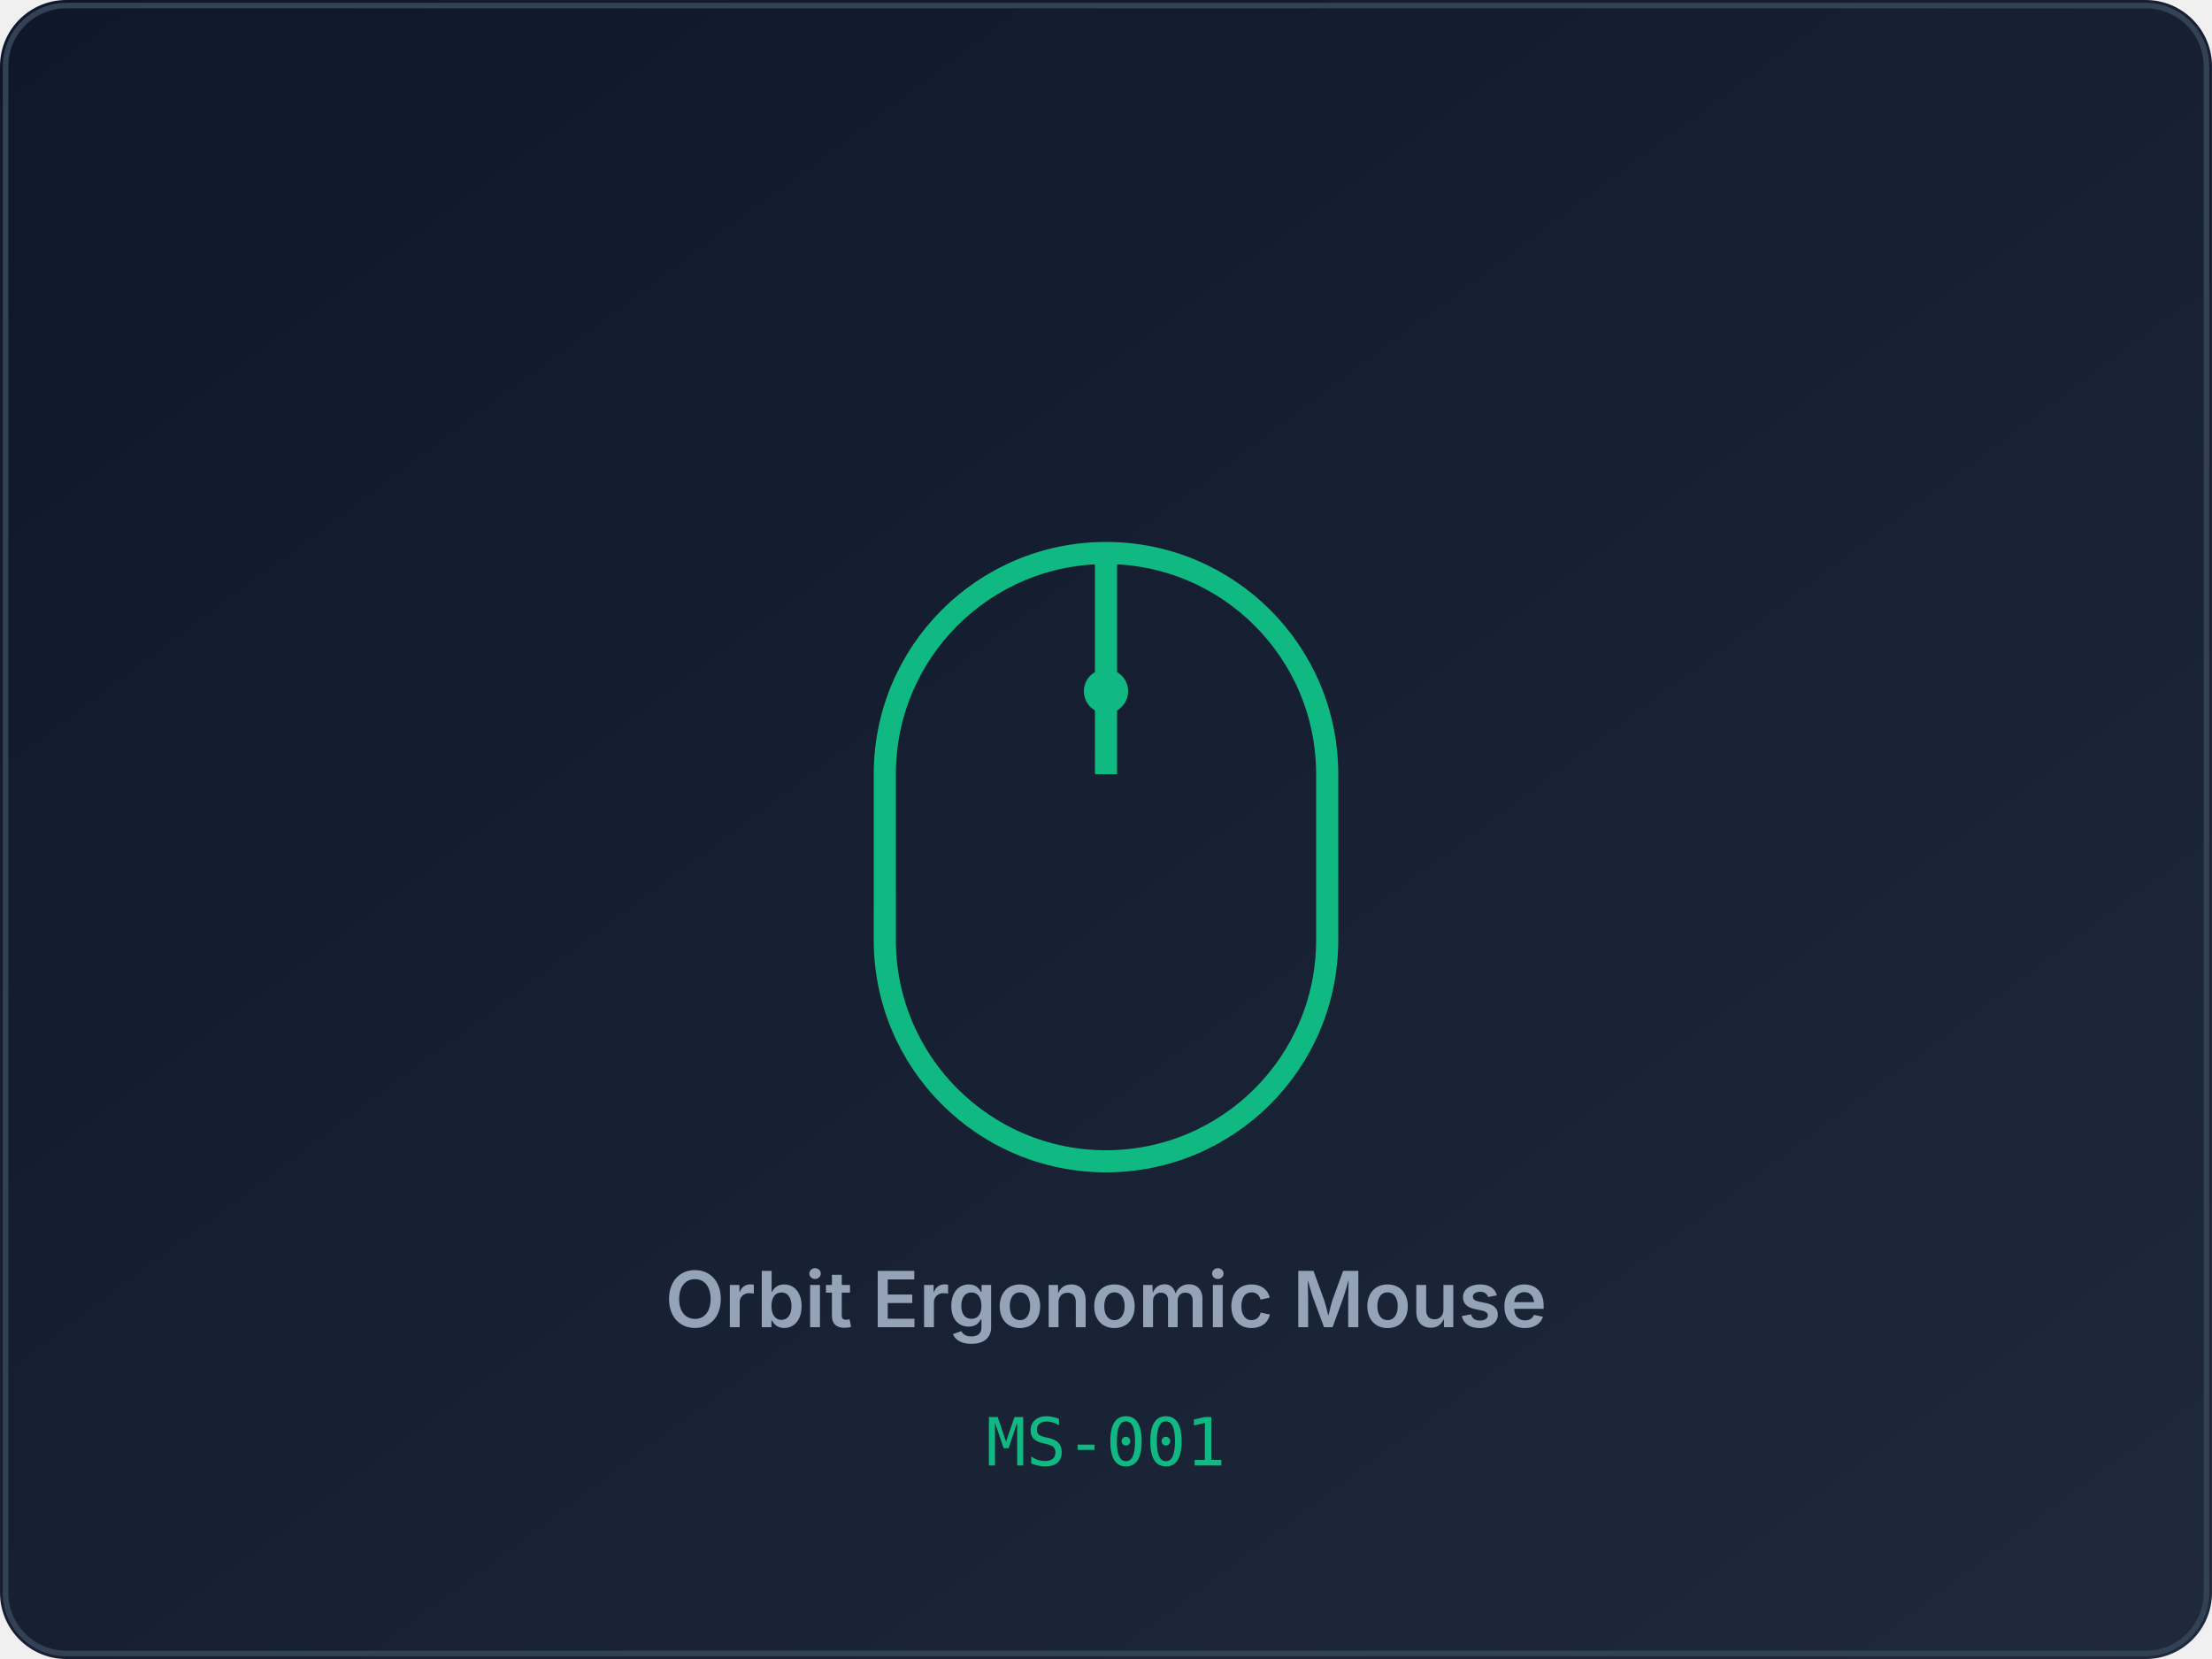
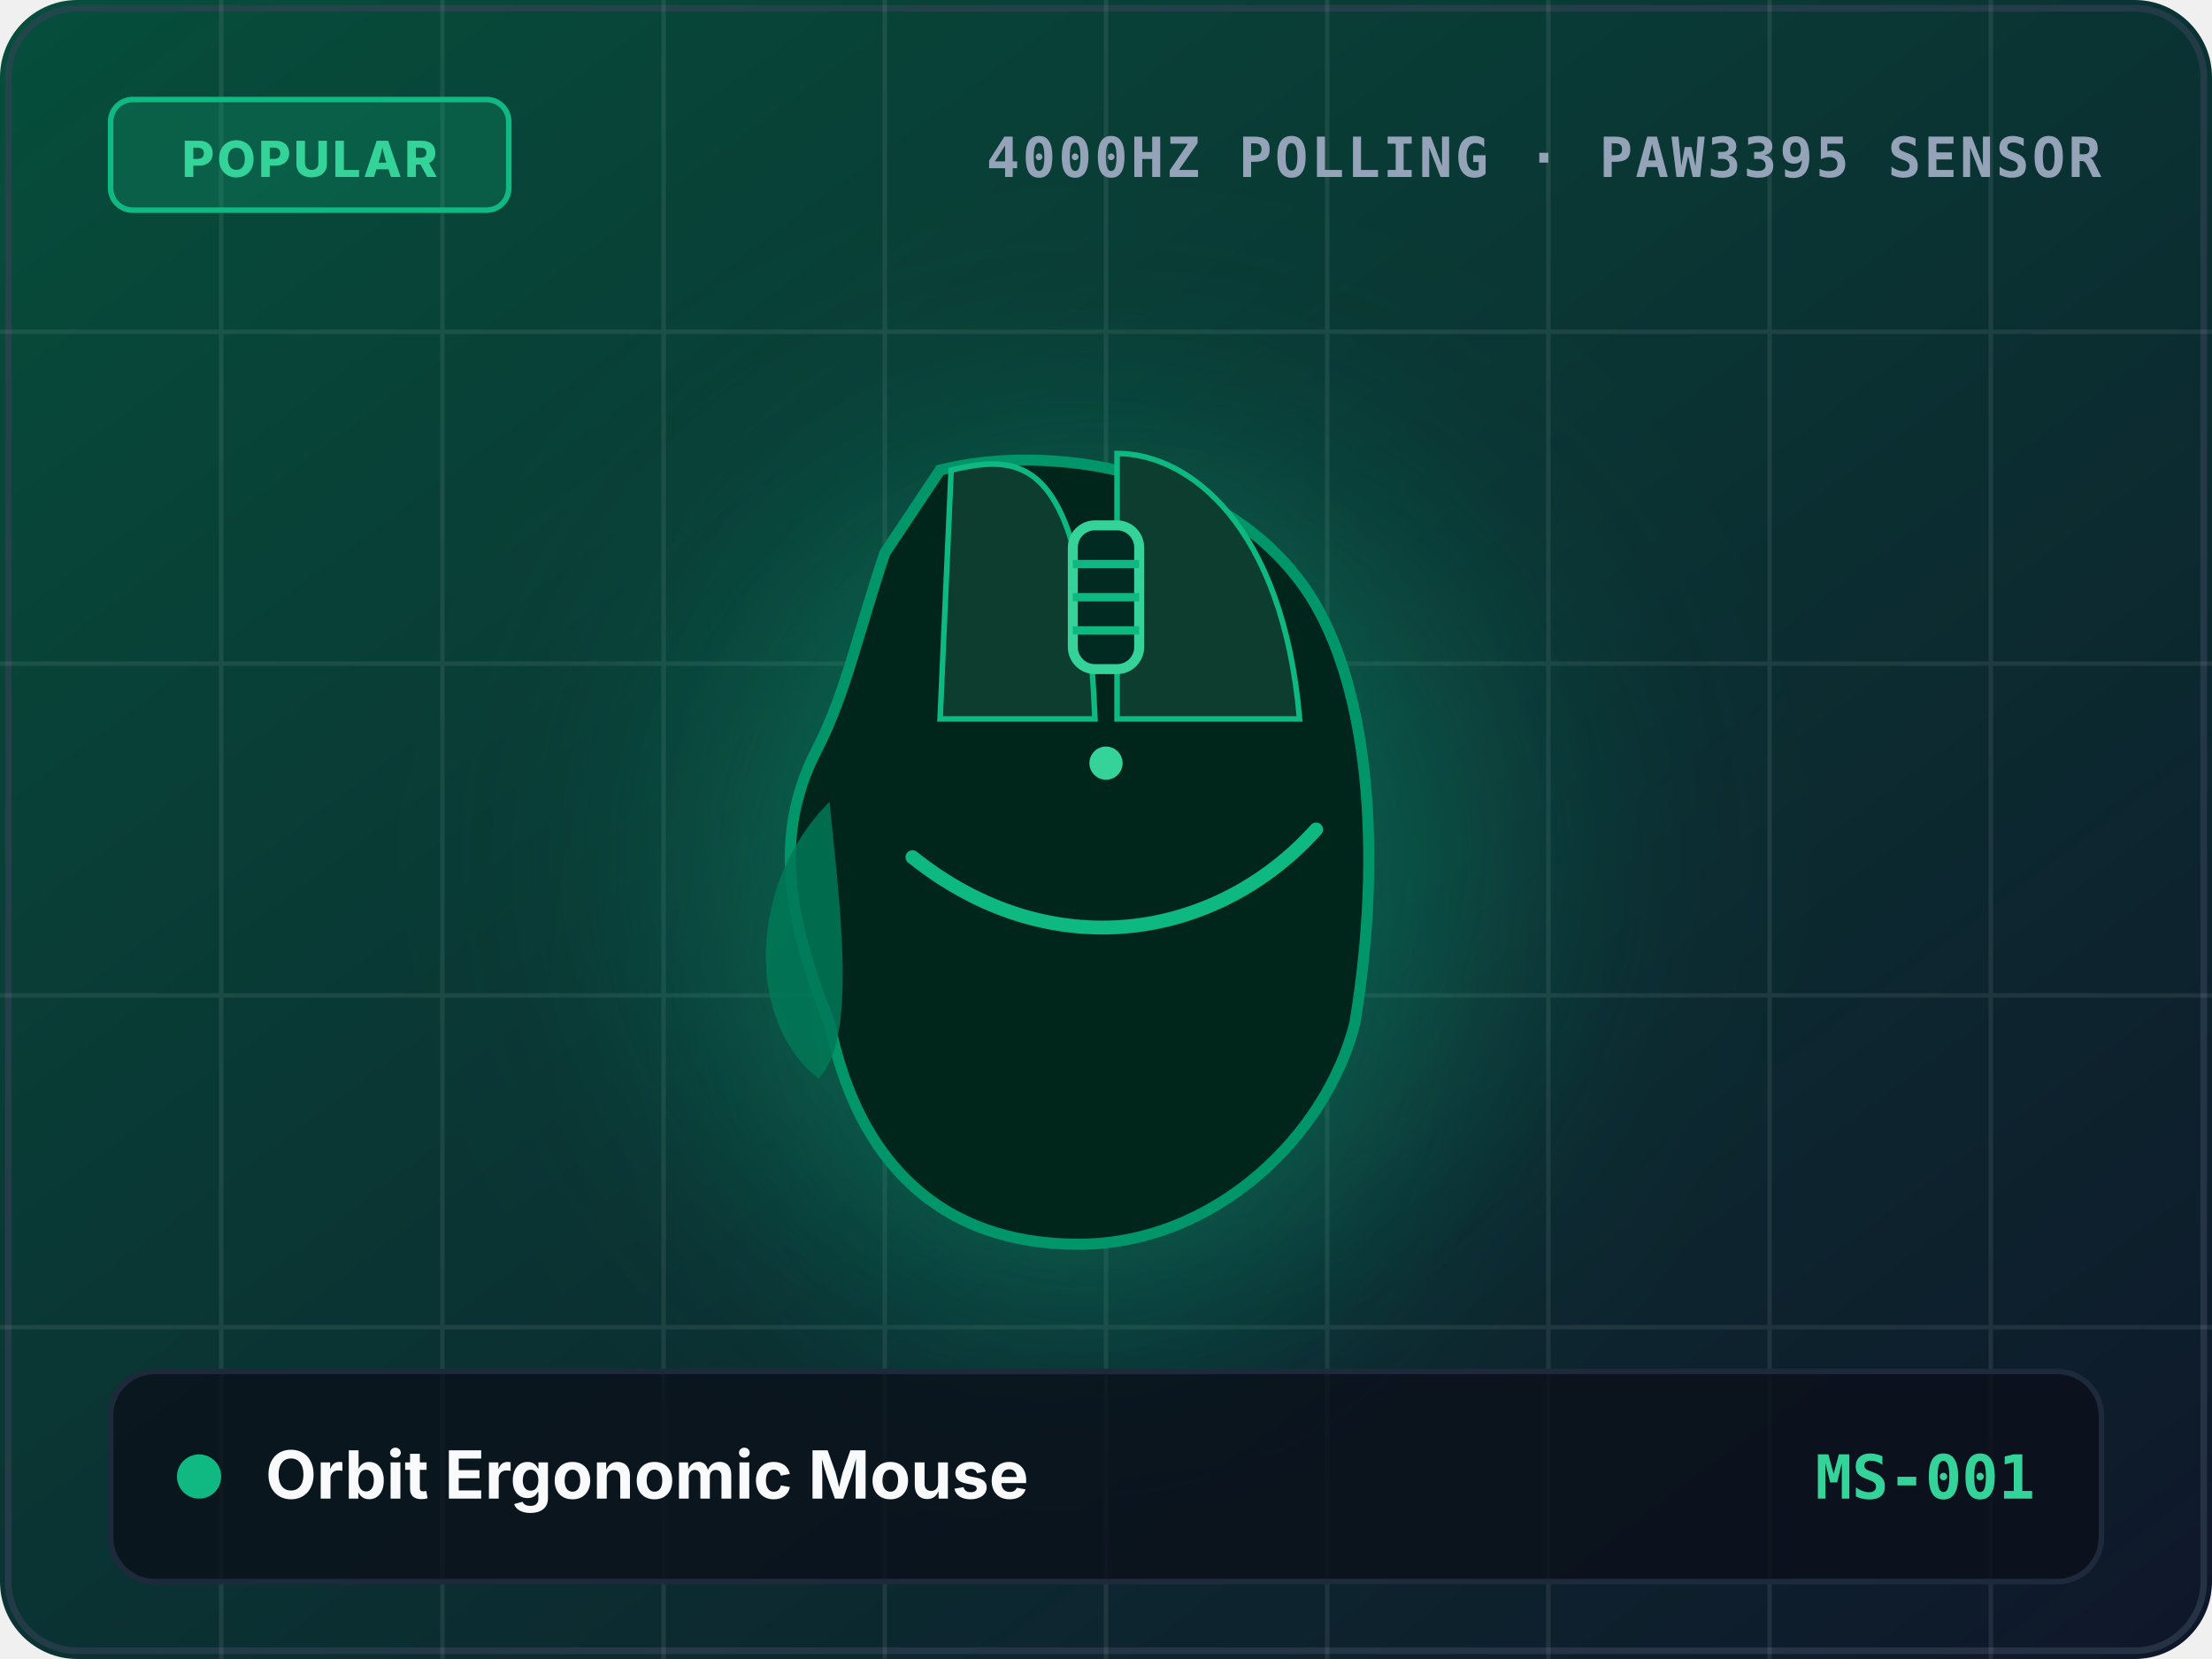
<svg xmlns="http://www.w3.org/2000/svg" viewBox="0 0 400 300" width="400" height="300">
  <defs>
    <linearGradient id="bg-ms-001" x1="0%" y1="0%" x2="100%" y2="100%">
-       <stop offset="0%" stop-color="#0f172a" />
-       <stop offset="100%" stop-color="#1e293b" />
+       <stop offset="0%" stop-color="#064e3b" />
+       <stop offset="100%" stop-color="#0f172a" />
+     </linearGradient>
+     <radialGradient id="knob-grad" cx="50%" cy="50%" r="50%">
+       <stop offset="0%" stop-color="#34d399" />
+       <stop offset="60%" stop-color="#10b981" />
+       <stop offset="100%" stop-color="#0f172a" />
+     </radialGradient>
+     <linearGradient id="spacebar-grad" x1="0%" y1="0%" x2="100%" y2="0%">
+       <stop offset="0%" stop-color="#10b981" />
+       <stop offset="50%" stop-color="#34d399" />
+       <stop offset="100%" stop-color="#10b981" />
+     </linearGradient>
+     <linearGradient id="spacebar-cyan" x1="0%" y1="0%" x2="100%" y2="0%">
+       <stop offset="0%" stop-color="#0284c7" />
+       <stop offset="50%" stop-color="#38bdf8" />
+       <stop offset="100%" stop-color="#0284c7" />
+     </linearGradient>
+     <linearGradient id="lightbar-beam" x1="50%" y1="0%" x2="50%" y2="100%">
+       <stop offset="0%" stop-color="#34d399" stop-opacity="0.8" />
+       <stop offset="40%" stop-color="#10b981" stop-opacity="0.3" />
+       <stop offset="100%" stop-color="#10b981" stop-opacity="0" />
    </linearGradient>
  </defs>
-   <rect width="400" height="300" rx="12" fill="url(#bg-ms-001)" />
-   <rect x="1" y="1" width="398" height="298" rx="11" fill="none" stroke="#334155" stroke-width="1" />
-   <rect x="160" y="100" width="80" height="110" rx="40" fill="none" stroke="#10b981" stroke-width="4" />
-   <line x1="200" y1="100" x2="200" y2="140" stroke="#10b981" stroke-width="4" />
-   <circle cx="200" cy="125" r="4" fill="#10b981" />
-   <text x="200" y="240" font-family="system-ui, -apple-system, sans-serif" font-size="14" font-weight="600" fill="#94a3b8" text-anchor="middle">Orbit Ergonomic Mouse</text>
-   <text x="200" y="265" font-family="monospace" font-size="12" fill="#10b981" text-anchor="middle">MS-001</text>
+   <rect width="400" height="300" rx="14" fill="url(#bg-ms-001)" />
+   <rect x="1.5" y="1.5" width="397" height="297" rx="12.5" fill="none" stroke="#334155" stroke-width="1.2" opacity="0.6" />
+   <g opacity="0.08" stroke="#ffffff" stroke-width="0.8">
+     <line x1="40" y1="0" x2="40" y2="300" />
+     <line x1="80" y1="0" x2="80" y2="300" />
+     <line x1="120" y1="0" x2="120" y2="300" />
+     <line x1="160" y1="0" x2="160" y2="300" />
+     <line x1="200" y1="0" x2="200" y2="300" />
+     <line x1="240" y1="0" x2="240" y2="300" />
+     <line x1="280" y1="0" x2="280" y2="300" />
+     <line x1="320" y1="0" x2="320" y2="300" />
+     <line x1="360" y1="0" x2="360" y2="300" />
+     <line x1="0" y1="60" x2="400" y2="60" />
+     <line x1="0" y1="120" x2="400" y2="120" />
+     <line x1="0" y1="180" x2="400" y2="180" />
+     <line x1="0" y1="240" x2="400" y2="240" />
+   </g>
+   <rect x="20" y="18" width="72" height="20" rx="4" fill="#10b981" fill-opacity="0.2" stroke="#10b981" stroke-width="1" />
+   <text x="56" y="32" font-family="system-ui, -apple-system, sans-serif" font-size="9" font-weight="800" fill="#34d399" text-anchor="middle" letter-spacing="0.5">POPULAR</text>
+   <text x="380" y="32" font-family="monospace" font-size="10" font-weight="600" fill="#94a3b8" text-anchor="end" letter-spacing="0.5">4000HZ POLLING · PAW3395 SENSOR</text>
+   <ellipse cx="200" cy="155" rx="80" ry="75" fill="#10b981" opacity="0.2" filter="blur(24px)" />
+   <g filter="drop-shadow(0 14px 22px rgba(16, 185, 129, 0.25))">
+     <path d="M 170,85 C 190,80 220,85 235,105 C 248,122 250,155 245,185 C 240,205 220,225 195,225 C 170,225 155,210 150,185 C 142,165 140,150 148,135 C 153,125 155,115 160,100 Z" fill="#06281e" stroke="#059669" stroke-width="2" />
+     <path d="M 150,145 C 135,160 135,185 148,195 C 155,188 152,165 150,145 Z" fill="#047857" opacity="0.85" />
+     <path d="M 172,85 C 185,82 196,82 198,130 L 170,130 Z" fill="#0f3d2e" stroke="#10b981" stroke-width="1" />
+     <path d="M 202,82 C 215,82 232,95 235,130 L 202,130 Z" fill="#0f3d2e" stroke="#10b981" stroke-width="1" />
+     <rect x="194" y="95" width="12" height="26" rx="4" fill="#022c22" stroke="#34d399" stroke-width="1.8" />
+     <line x1="194" y1="102" x2="206" y2="102" stroke="#10b981" stroke-width="1.5" />
+     <line x1="194" y1="108" x2="206" y2="108" stroke="#10b981" stroke-width="1.5" />
+     <line x1="194" y1="114" x2="206" y2="114" stroke="#10b981" stroke-width="1.5" />
+     <path d="M 165,155 C 190,175 220,170 238,150" fill="none" stroke="#10b981" stroke-width="2.5" stroke-linecap="round" />
+     <circle cx="200" cy="138" r="3" fill="#34d399" />
+   </g>
+   <rect x="20" y="248" width="360" height="38" rx="8" fill="#0b0f19" fill-opacity="0.8" stroke="#1e293b" stroke-width="1" />
+   <circle cx="36" cy="267" r="4" fill="#10b981" />
+   <text x="48" y="271" font-family="system-ui, -apple-system, sans-serif" font-size="12" font-weight="700" fill="#f8fafc">Orbit Ergonomic Mouse</text>
+   <text x="368" y="271" font-family="monospace" font-size="11" font-weight="700" fill="#34d399" text-anchor="end">MS-001</text>
</svg>
